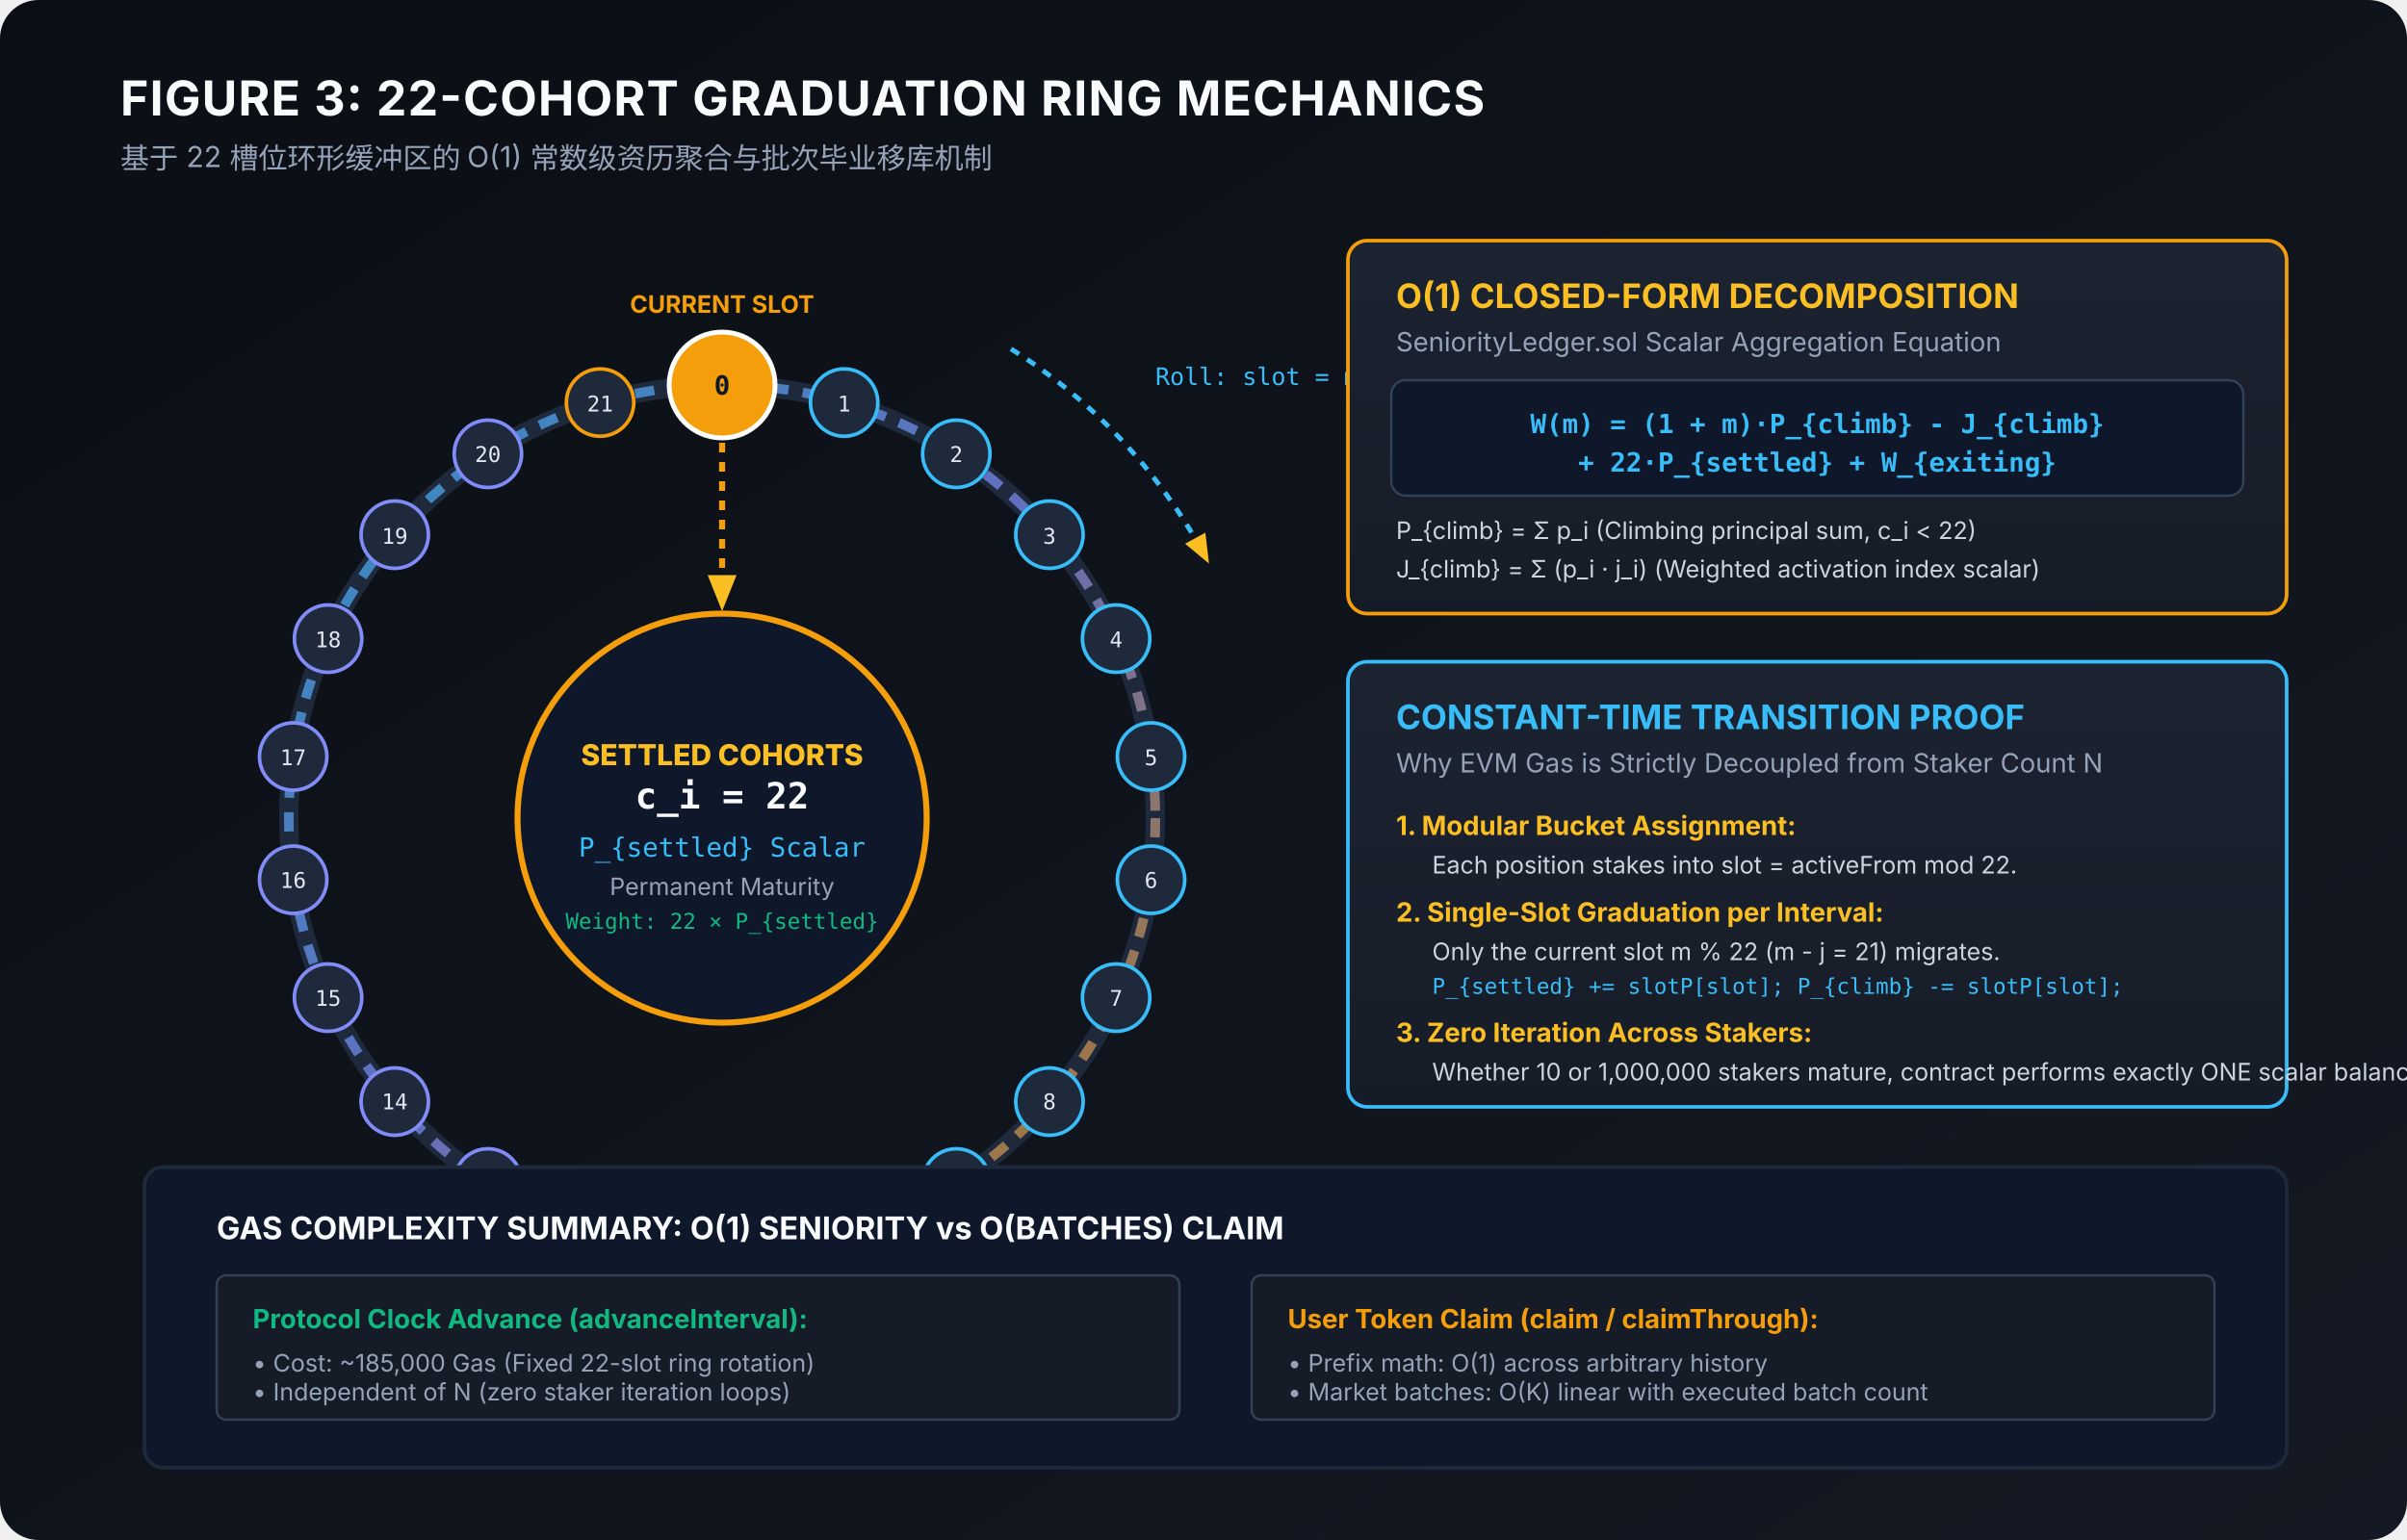
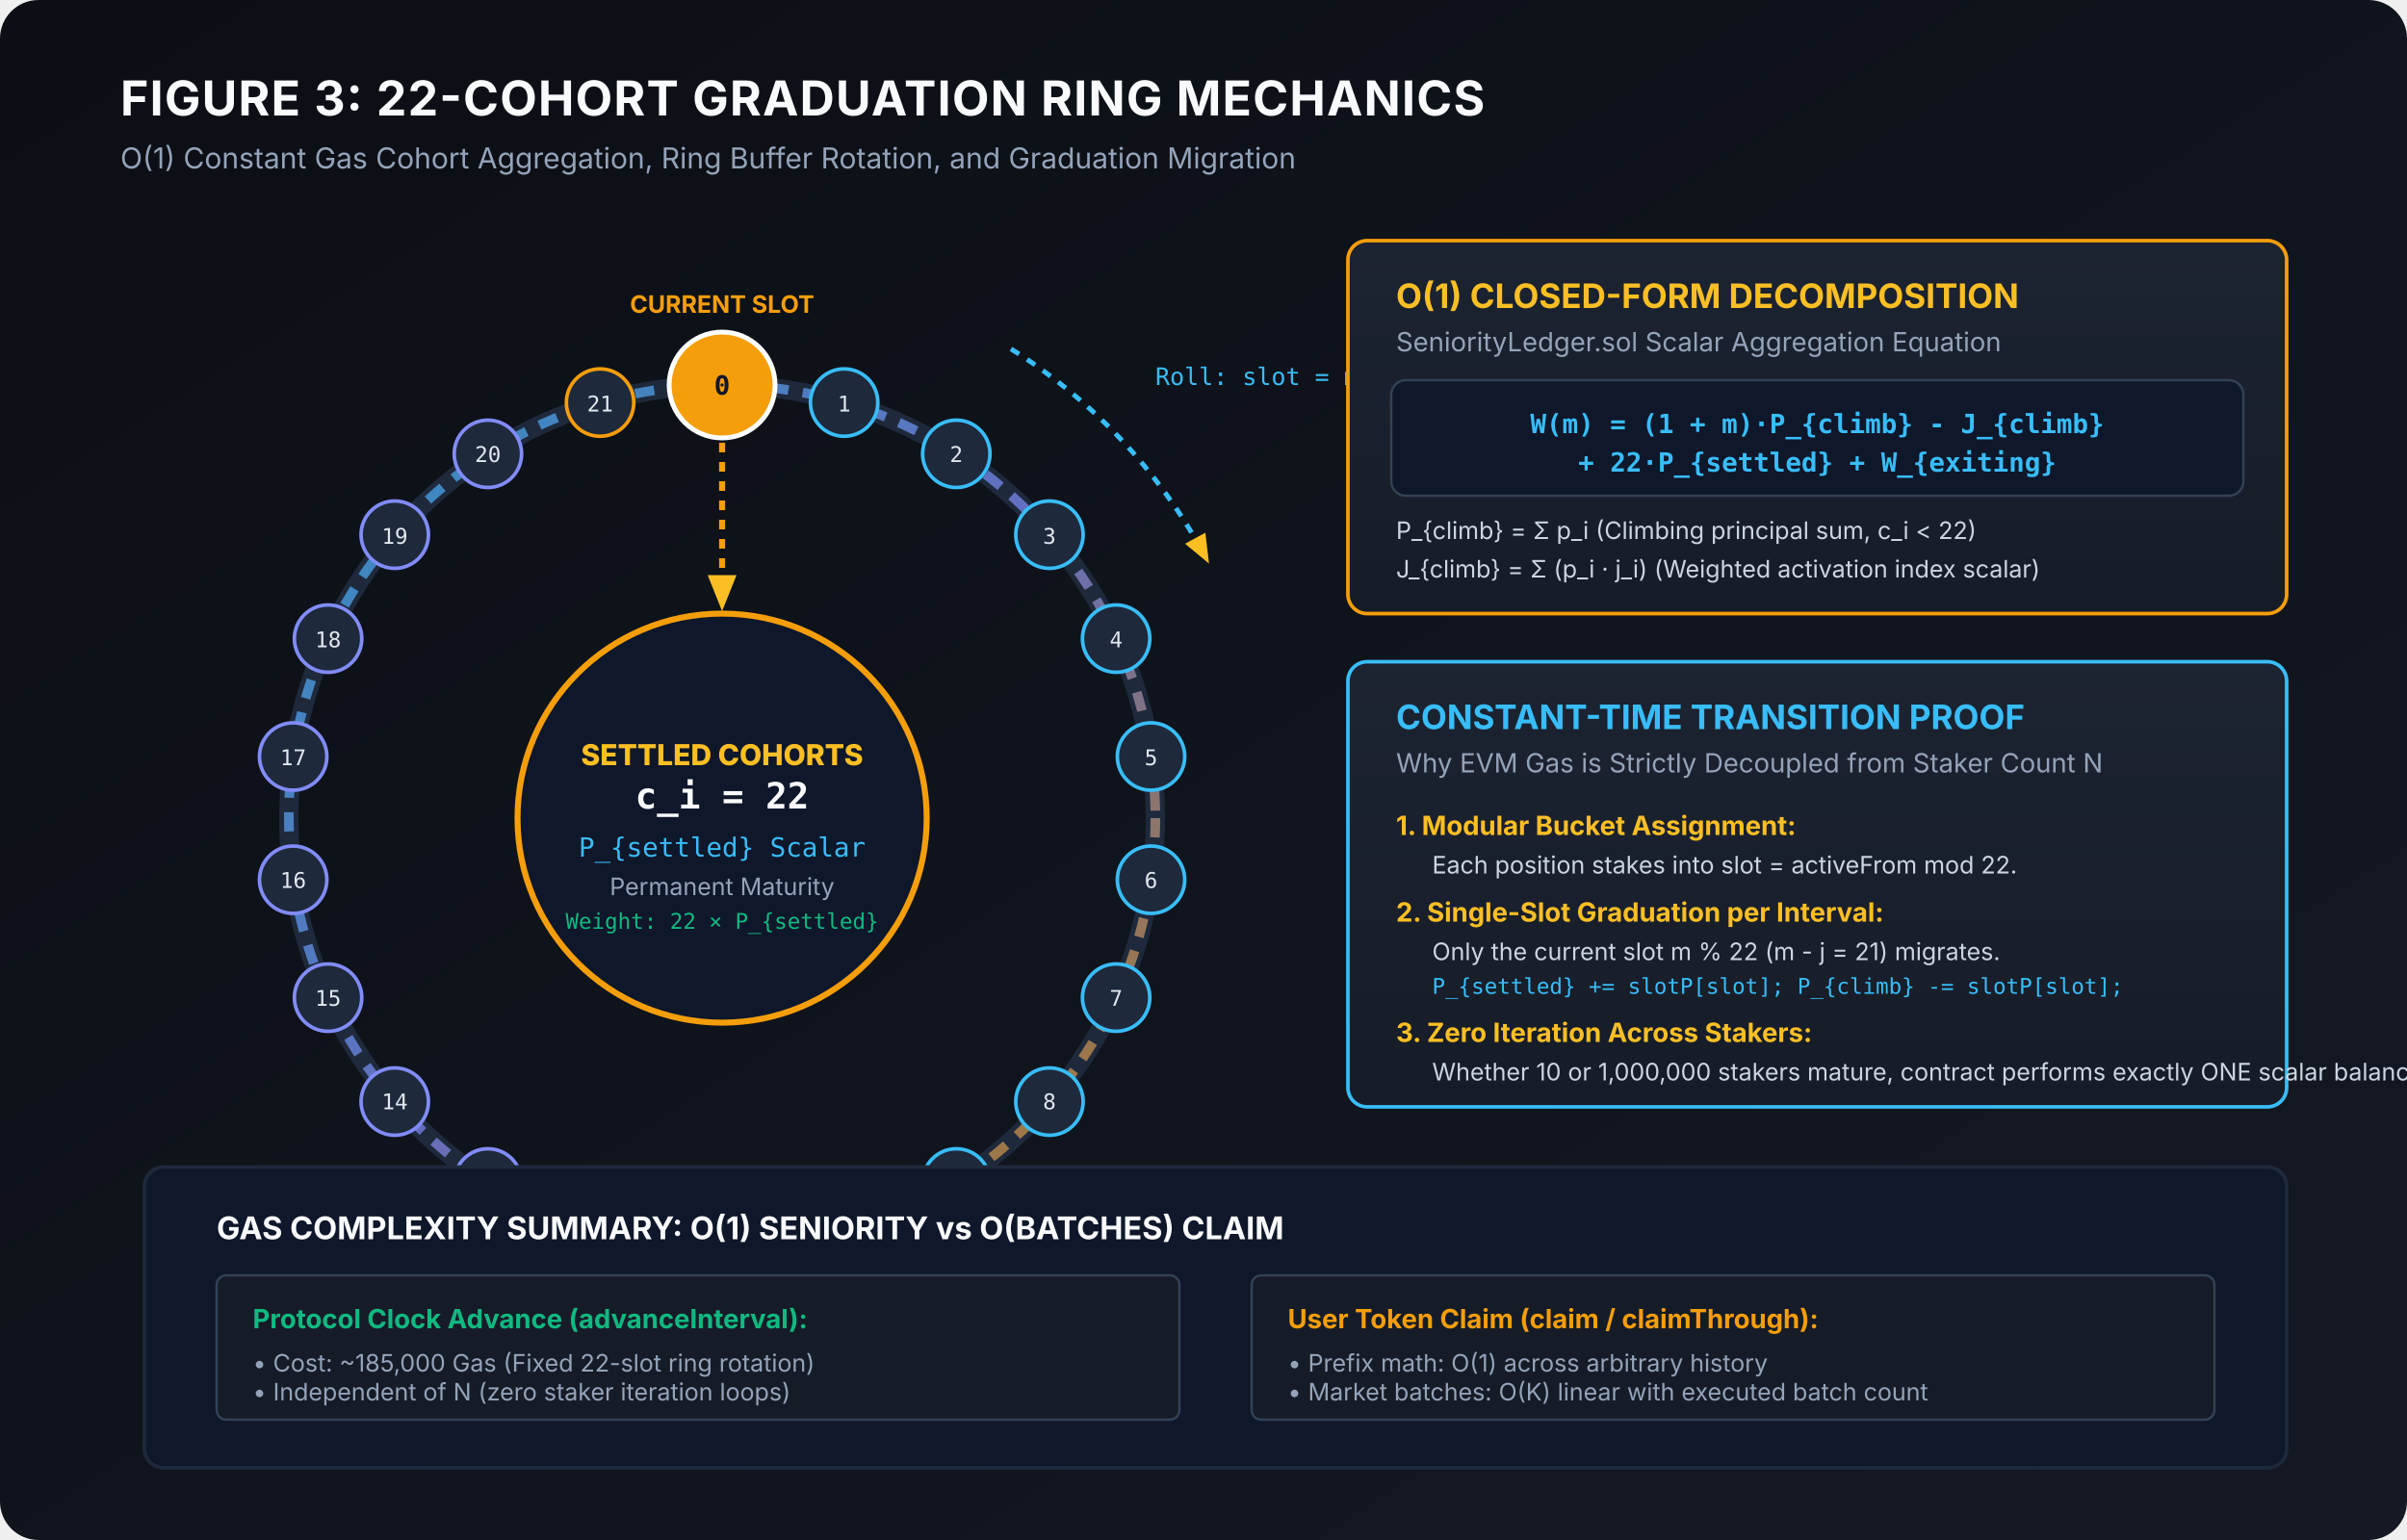
<svg xmlns="http://www.w3.org/2000/svg" viewBox="0 0 1000 640" width="100%" height="100%">
  <defs>
    <linearGradient id="bgGrad3" x1="0%" y1="0%" x2="100%" y2="100%">
      <stop offset="0%" stop-color="#0b0e14" />
      <stop offset="100%" stop-color="#141923" />
    </linearGradient>
    <linearGradient id="cardGrad3" x1="0%" y1="0%" x2="0%" y2="100%">
      <stop offset="0%" stop-color="#1c2331" />
      <stop offset="100%" stop-color="#161c27" />
    </linearGradient>
    <linearGradient id="ringGrad" x1="0%" y1="0%" x2="100%" y2="100%">
      <stop offset="0%" stop-color="#38bdf8" />
      <stop offset="50%" stop-color="#818cf8" />
      <stop offset="100%" stop-color="#f59e0b" />
    </linearGradient>
    <marker id="ring-arrow" viewBox="0 0 10 10" refX="6" refY="5" markerWidth="6" markerHeight="6" orient="auto-start-reverse">
      <path d="M 0 1 L 10 5 L 0 9 z" fill="#fbbf24" />
    </marker>
  </defs>
  <rect width="1000" height="640" fill="url(#bgGrad3)" rx="16" />
  <text x="50" y="48" fill="#f8fafc" font-family="-apple-system, sans-serif" font-size="20" font-weight="700" letter-spacing="0.5">FIGURE 3: 22-COHORT GRADUATION RING MECHANICS</text>
-   <text x="50" y="70" fill="#94a3b8" font-family="-apple-system, sans-serif" font-size="12">基于 22 槽位环形缓冲区的 O(1) 常数级资历聚合与批次毕业移库机制</text>
+   <text x="50" y="70" fill="#94a3b8" font-family="-apple-system, sans-serif" font-size="12">O(1) Constant Gas Cohort Aggregation, Ring Buffer Rotation, and Graduation Migration</text>
  <g transform="translate(300, 340)">
    <circle cx="0" cy="0" r="180" fill="none" stroke="#1e293b" stroke-width="8" />
    <circle cx="0" cy="0" r="180" fill="none" stroke="url(#ringGrad)" stroke-width="4" stroke-dasharray="8 6" opacity="0.7" />
    <circle cx="0" cy="0" r="85" fill="#0f172a" stroke="#f59e0b" stroke-width="2.5" />
    <text x="0" y="-22" fill="#fbbf24" font-family="-apple-system, sans-serif" font-size="12" font-weight="800" text-anchor="middle">SETTLED COHORTS</text>
    <text x="0" y="-4" fill="#f8fafc" font-family="ui-monospace, monospace" font-size="15" font-weight="700" text-anchor="middle">c_i = 22</text>
    <text x="0" y="16" fill="#38bdf8" font-family="ui-monospace, monospace" font-size="11" text-anchor="middle">P_{settled} Scalar</text>
    <text x="0" y="32" fill="#94a3b8" font-family="-apple-system, sans-serif" font-size="10" text-anchor="middle">Permanent Maturity</text>
    <text x="0" y="46" fill="#10b981" font-family="ui-monospace, monospace" font-size="9" text-anchor="middle">Weight: 22 × P_{settled}</text>
    <g transform="translate(0, -180)">
      <circle cx="0" cy="0" r="22" fill="#f59e0b" stroke="#fff" stroke-width="2" />
      <text x="0" y="4" fill="#0f172a" font-family="ui-monospace, monospace" font-size="11" font-weight="800" text-anchor="middle">0</text>
      <text x="0" y="-30" fill="#f59e0b" font-family="-apple-system, sans-serif" font-size="10" font-weight="700" text-anchor="middle">CURRENT SLOT</text>
      <path d="M 0 24 L 0 88" stroke="#f59e0b" stroke-width="2.5" stroke-dasharray="4" marker-end="url(#ring-arrow)" />
    </g>
    <circle cx="50.7" cy="-172.7" r="14" fill="#1e293b" stroke="#38bdf8" stroke-width="1.5" />
    <text x="50.7" y="-169" fill="#e2e8f0" font-family="ui-monospace, monospace" font-size="9" text-anchor="middle">1</text>
    <circle cx="97.3" cy="-151.4" r="14" fill="#1e293b" stroke="#38bdf8" stroke-width="1.5" />
    <text x="97.3" y="-148" fill="#e2e8f0" font-family="ui-monospace, monospace" font-size="9" text-anchor="middle">2</text>
    <circle cx="136.0" cy="-117.8" r="14" fill="#1e293b" stroke="#38bdf8" stroke-width="1.5" />
    <text x="136.0" y="-114" fill="#e2e8f0" font-family="ui-monospace, monospace" font-size="9" text-anchor="middle">3</text>
    <circle cx="163.7" cy="-74.6" r="14" fill="#1e293b" stroke="#38bdf8" stroke-width="1.5" />
    <text x="163.7" y="-71" fill="#e2e8f0" font-family="ui-monospace, monospace" font-size="9" text-anchor="middle">4</text>
    <circle cx="178.2" cy="-25.6" r="14" fill="#1e293b" stroke="#38bdf8" stroke-width="1.5" />
    <text x="178.2" y="-22" fill="#e2e8f0" font-family="ui-monospace, monospace" font-size="9" text-anchor="middle">5</text>
    <circle cx="178.2" cy="25.6" r="14" fill="#1e293b" stroke="#38bdf8" stroke-width="1.5" />
    <text x="178.2" y="29" fill="#e2e8f0" font-family="ui-monospace, monospace" font-size="9" text-anchor="middle">6</text>
    <circle cx="163.7" cy="74.6" r="14" fill="#1e293b" stroke="#38bdf8" stroke-width="1.5" />
    <text x="163.7" y="78" fill="#e2e8f0" font-family="ui-monospace, monospace" font-size="9" text-anchor="middle">7</text>
    <circle cx="136.0" cy="117.8" r="14" fill="#1e293b" stroke="#38bdf8" stroke-width="1.5" />
    <text x="136.0" y="121" fill="#e2e8f0" font-family="ui-monospace, monospace" font-size="9" text-anchor="middle">8</text>
    <circle cx="97.3" cy="151.4" r="14" fill="#1e293b" stroke="#38bdf8" stroke-width="1.5" />
    <text x="97.3" y="155" fill="#e2e8f0" font-family="ui-monospace, monospace" font-size="9" text-anchor="middle">9</text>
    <circle cx="50.7" cy="172.7" r="14" fill="#1e293b" stroke="#38bdf8" stroke-width="1.5" />
    <text x="50.7" y="176" fill="#e2e8f0" font-family="ui-monospace, monospace" font-size="9" text-anchor="middle">10</text>
    <circle cx="0" cy="180.0" r="14" fill="#1e293b" stroke="#818cf8" stroke-width="1.5" />
    <text x="0" y="184" fill="#e2e8f0" font-family="ui-monospace, monospace" font-size="9" text-anchor="middle">11</text>
    <circle cx="-50.7" cy="172.7" r="14" fill="#1e293b" stroke="#818cf8" stroke-width="1.5" />
    <text x="-50.7" y="176" fill="#e2e8f0" font-family="ui-monospace, monospace" font-size="9" text-anchor="middle">12</text>
    <circle cx="-97.3" cy="151.4" r="14" fill="#1e293b" stroke="#818cf8" stroke-width="1.5" />
    <text x="-97.3" y="155" fill="#e2e8f0" font-family="ui-monospace, monospace" font-size="9" text-anchor="middle">13</text>
    <circle cx="-136.0" cy="117.8" r="14" fill="#1e293b" stroke="#818cf8" stroke-width="1.5" />
    <text x="-136.0" y="121" fill="#e2e8f0" font-family="ui-monospace, monospace" font-size="9" text-anchor="middle">14</text>
    <circle cx="-163.7" cy="74.6" r="14" fill="#1e293b" stroke="#818cf8" stroke-width="1.5" />
    <text x="-163.7" y="78" fill="#e2e8f0" font-family="ui-monospace, monospace" font-size="9" text-anchor="middle">15</text>
    <circle cx="-178.2" cy="25.6" r="14" fill="#1e293b" stroke="#818cf8" stroke-width="1.5" />
    <text x="-178.2" y="29" fill="#e2e8f0" font-family="ui-monospace, monospace" font-size="9" text-anchor="middle">16</text>
    <circle cx="-178.2" cy="-25.6" r="14" fill="#1e293b" stroke="#818cf8" stroke-width="1.5" />
    <text x="-178.2" y="-22" fill="#e2e8f0" font-family="ui-monospace, monospace" font-size="9" text-anchor="middle">17</text>
    <circle cx="-163.7" cy="-74.6" r="14" fill="#1e293b" stroke="#818cf8" stroke-width="1.5" />
    <text x="-163.7" y="-71" fill="#e2e8f0" font-family="ui-monospace, monospace" font-size="9" text-anchor="middle">18</text>
    <circle cx="-136.0" cy="-117.8" r="14" fill="#1e293b" stroke="#818cf8" stroke-width="1.5" />
    <text x="-136.0" y="-114" fill="#e2e8f0" font-family="ui-monospace, monospace" font-size="9" text-anchor="middle">19</text>
    <circle cx="-97.3" cy="-151.4" r="14" fill="#1e293b" stroke="#818cf8" stroke-width="1.5" />
    <text x="-97.3" y="-148" fill="#e2e8f0" font-family="ui-monospace, monospace" font-size="9" text-anchor="middle">20</text>
    <circle cx="-50.7" cy="-172.7" r="14" fill="#1e293b" stroke="#f59e0b" stroke-width="1.5" />
    <text x="-50.7" y="-169" fill="#e2e8f0" font-family="ui-monospace, monospace" font-size="9" text-anchor="middle">21</text>
    <path d="M 120 -195 A 230 230 0 0 1 200 -110" fill="none" stroke="#38bdf8" stroke-width="2" stroke-dasharray="4" marker-end="url(#ring-arrow)" />
    <text x="180" y="-180" fill="#38bdf8" font-family="ui-monospace, monospace" font-size="10">Roll: slot = m % 22</text>
  </g>
  <g transform="translate(560, 100)">
    <rect width="390" height="155" rx="8" fill="url(#cardGrad3)" stroke="#f59e0b" stroke-width="1.5" />
    <text x="20" y="28" fill="#fbbf24" font-family="-apple-system, sans-serif" font-size="14" font-weight="700">O(1) CLOSED-FORM DECOMPOSITION</text>
    <text x="20" y="46" fill="#94a3b8" font-family="-apple-system, sans-serif" font-size="11">SeniorityLedger.sol Scalar Aggregation Equation</text>
    <rect x="18" y="58" width="354" height="48" rx="6" fill="#0f172a" stroke="#334155" stroke-width="1" />
    <text x="195" y="80" fill="#38bdf8" font-family="ui-monospace, monospace" font-size="11" font-weight="700" text-anchor="middle">W(m) = (1 + m)·P_{climb} - J_{climb}</text>
    <text x="195" y="96" fill="#38bdf8" font-family="ui-monospace, monospace" font-size="11" font-weight="700" text-anchor="middle">+ 22·P_{settled} + W_{exiting}</text>
    <text x="20" y="124" fill="#cbd5e1" font-family="-apple-system, sans-serif" font-size="10">P_{climb} = Σ p_i (Climbing principal sum, c_i &lt; 22)</text>
    <text x="20" y="140" fill="#cbd5e1" font-family="-apple-system, sans-serif" font-size="10">J_{climb} = Σ (p_i · j_i) (Weighted activation index scalar)</text>
  </g>
  <g transform="translate(560, 275)">
    <rect width="390" height="185" rx="8" fill="url(#cardGrad3)" stroke="#38bdf8" stroke-width="1.5" />
    <text x="20" y="28" fill="#38bdf8" font-family="-apple-system, sans-serif" font-size="14" font-weight="700">CONSTANT-TIME TRANSITION PROOF</text>
    <text x="20" y="46" fill="#94a3b8" font-family="-apple-system, sans-serif" font-size="11">Why EVM Gas is Strictly Decoupled from Staker Count N</text>
    <g transform="translate(20, 60)">
      <text x="0" y="12" fill="#fbbf24" font-family="-apple-system, sans-serif" font-size="11" font-weight="700">1. Modular Bucket Assignment:</text>
      <text x="15" y="28" fill="#cbd5e1" font-family="-apple-system, sans-serif" font-size="10">Each position stakes into slot = activeFrom mod 22.</text>
      <text x="0" y="48" fill="#fbbf24" font-family="-apple-system, sans-serif" font-size="11" font-weight="700">2. Single-Slot Graduation per Interval:</text>
      <text x="15" y="64" fill="#cbd5e1" font-family="-apple-system, sans-serif" font-size="10">Only the current slot m % 22 (m - j = 21) migrates.</text>
      <text x="15" y="78" fill="#38bdf8" font-family="ui-monospace, monospace" font-size="9">P_{settled} += slotP[slot]; P_{climb} -= slotP[slot];</text>
      <text x="0" y="98" fill="#fbbf24" font-family="-apple-system, sans-serif" font-size="11" font-weight="700">3. Zero Iteration Across Stakers:</text>
      <text x="15" y="114" fill="#cbd5e1" font-family="-apple-system, sans-serif" font-size="10">Whether 10 or 1,000,000 stakers mature, contract performs exactly ONE scalar balance transfer.</text>
    </g>
  </g>
  <g transform="translate(60, 485)">
    <rect width="890" height="125" rx="8" fill="#0f172a" stroke="#1e293b" stroke-width="1.5" />
    <text x="30" y="30" fill="#f8fafc" font-family="-apple-system, sans-serif" font-size="13" font-weight="700">GAS COMPLEXITY SUMMARY: O(1) SENIORITY vs O(BATCHES) CLAIM</text>
    <g transform="translate(30, 45)">
      <rect width="400" height="60" rx="4" fill="#161c27" stroke="#334155" stroke-width="1" />
      <text x="15" y="22" fill="#10b981" font-family="-apple-system, sans-serif" font-size="11" font-weight="700">Protocol Clock Advance (advanceInterval):</text>
      <text x="15" y="40" fill="#94a3b8" font-family="-apple-system, sans-serif" font-size="10">• Cost: ~185,000 Gas (Fixed 22-slot ring rotation)</text>
      <text x="15" y="52" fill="#94a3b8" font-family="-apple-system, sans-serif" font-size="10">• Independent of N (zero staker iteration loops)</text>
    </g>
    <g transform="translate(460, 45)">
      <rect width="400" height="60" rx="4" fill="#161c27" stroke="#334155" stroke-width="1" />
      <text x="15" y="22" fill="#f59e0b" font-family="-apple-system, sans-serif" font-size="11" font-weight="700">User Token Claim (claim / claimThrough):</text>
      <text x="15" y="40" fill="#94a3b8" font-family="-apple-system, sans-serif" font-size="10">• Prefix math: O(1) across arbitrary history</text>
      <text x="15" y="52" fill="#94a3b8" font-family="-apple-system, sans-serif" font-size="10">• Market batches: O(K) linear with executed batch count</text>
    </g>
  </g>
</svg>
